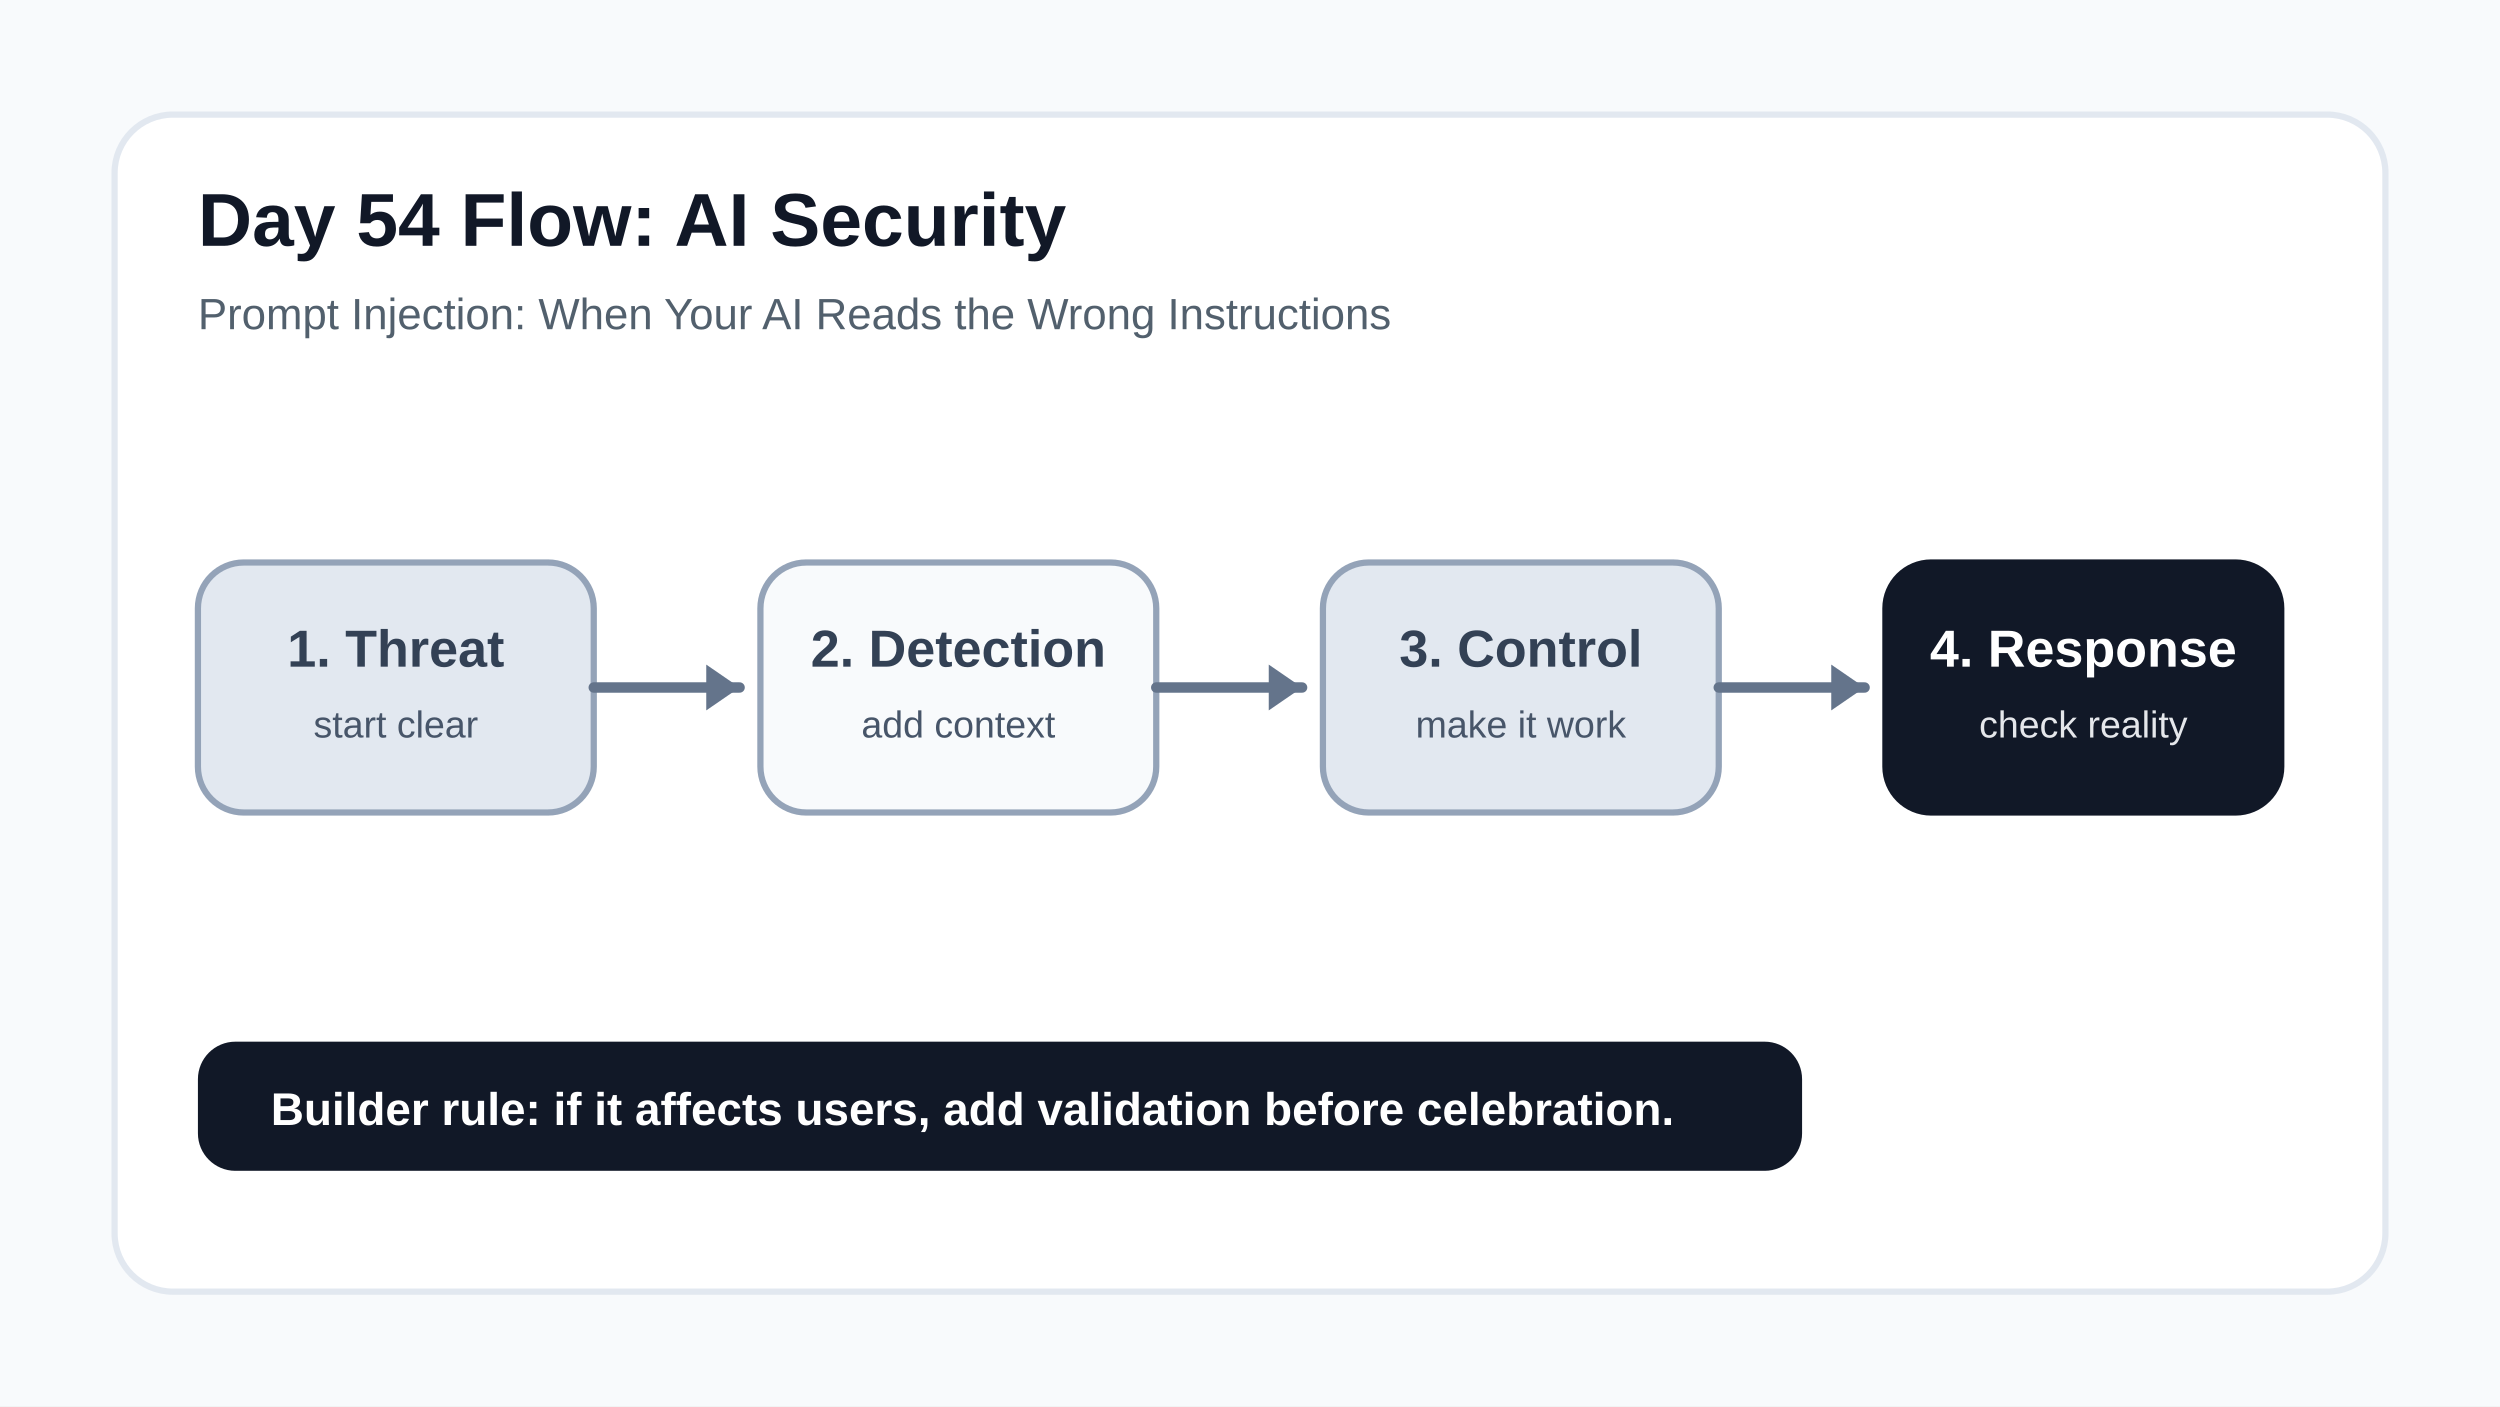
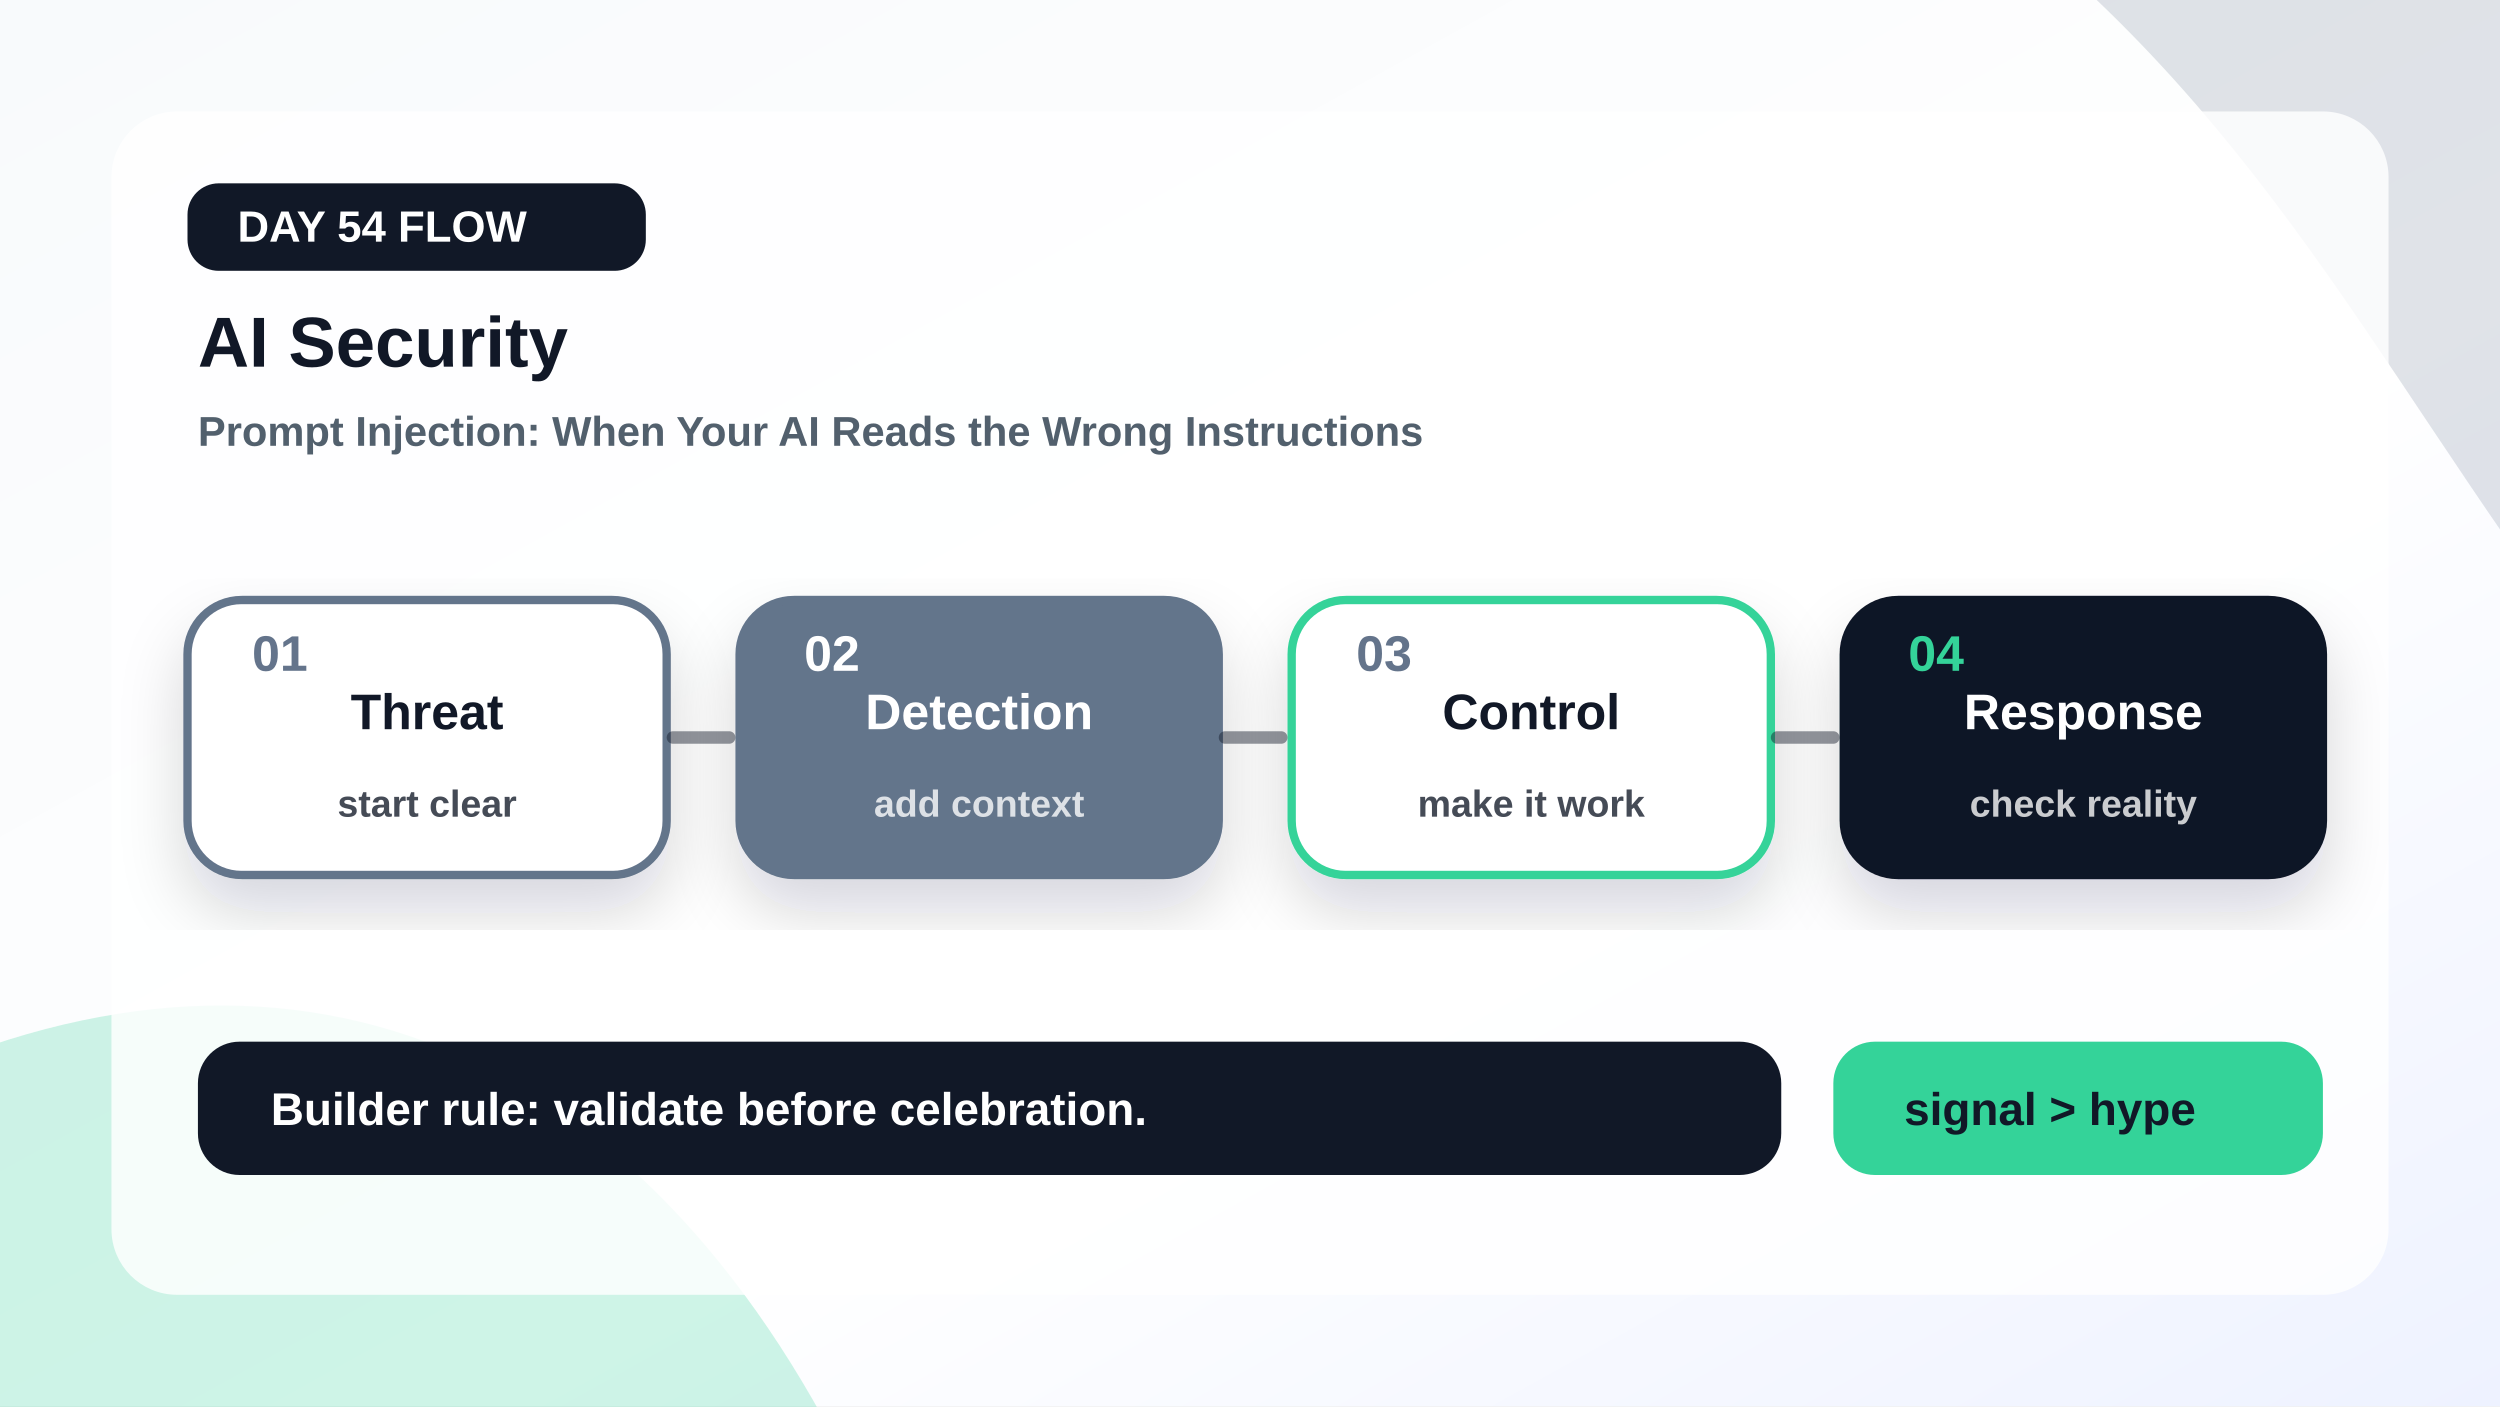
<svg xmlns="http://www.w3.org/2000/svg" width="1200" height="675" viewBox="0 0 1200 675" role="img" aria-labelledby="title desc">
-   <rect width="1200" height="675" fill="#f8fafc" />
-   <rect x="55" y="55" width="1090" height="565" rx="28" fill="#ffffff" stroke="#e2e8f0" stroke-width="3" />
-   <text x="95" y="118" font-family="Arial, sans-serif" font-size="36" font-weight="900" fill="#111827">Day 54 Flow: AI Security</text>
-   <text x="95" y="158" font-family="Arial, sans-serif" font-size="21" fill="#52606d">Prompt Injection: When Your AI Reads the Wrong Instructions</text>
+   <defs>
+     <linearGradient id="bg" x1="0" y1="0" x2="1" y2="1">
+       <stop offset="0" stop-color="#f8fafc" />
+       <stop offset="0.60" stop-color="#ffffff" />
+       <stop offset="1" stop-color="#eef2ff" />
+     </linearGradient>
+     <filter id="shadow" x="-20%" y="-20%" width="140%" height="140%">
+       <feDropShadow dx="0" dy="16" stdDeviation="15" flood-color="#0f172a" flood-opacity="0.16" />
+     </filter>
+   </defs>
+   <rect width="1200" height="675" fill="url(#bg)" />
+   <path d="M920 -70 C1080 40 1135 170 1240 310 L1240 -70 Z" fill="#64748b" opacity="0.20" />
+   <path d="M-50 520 C145 430 315 505 415 720 L-50 720 Z" fill="#34d399" opacity="0.24" />
+   <rect x="55" y="55" width="1090" height="565" rx="30" fill="#ffffff" opacity="0.82" stroke="#ffffff" stroke-width="3" />
+   <rect x="90" y="88" width="220" height="42" rx="15" fill="#111827" />
+   <text x="114" y="116" font-family="Arial, sans-serif" font-size="21" font-weight="900" fill="#ffffff">DAY 54 FLOW</text>
+   <text x="95" y="176" font-family="Arial, sans-serif" font-size="34" font-weight="900" fill="#111827">AI Security</text>
+   <text x="95" y="214" font-family="Arial, sans-serif" font-size="20" font-weight="700" fill="#52606d">Prompt Injection: When Your AI Reads the Wrong Instructions</text>
  <g font-family="Arial, sans-serif">
-     <rect x="95" y="270" width="190" height="120" rx="22" fill="#e2e8f0" stroke="#94a3b8" stroke-width="3" />
-     <text x="190" y="320" text-anchor="middle" font-size="25" font-weight="800" fill="#334155">1. Threat</text>
-     <text x="190" y="354" text-anchor="middle" font-size="18" fill="#475569">start clear</text>
-     <rect x="365" y="270" width="190" height="120" rx="22" fill="#f8fafc" stroke="#94a3b8" stroke-width="3" />
-     <text x="460" y="320" text-anchor="middle" font-size="25" font-weight="800" fill="#334155">2. Detection</text>
-     <text x="460" y="354" text-anchor="middle" font-size="18" fill="#475569">add context</text>
-     <rect x="635" y="270" width="190" height="120" rx="22" fill="#e2e8f0" stroke="#94a3b8" stroke-width="3" />
-     <text x="730" y="320" text-anchor="middle" font-size="25" font-weight="800" fill="#334155">3. Control</text>
-     <text x="730" y="354" text-anchor="middle" font-size="18" fill="#475569">make it work</text>
-     <rect x="905" y="270" width="190" height="120" rx="22" fill="#111827" stroke="#111827" stroke-width="3" />
-     <text x="1000" y="320" text-anchor="middle" font-size="25" font-weight="800" fill="#ffffff">4. Response</text>
-     <text x="1000" y="354" text-anchor="middle" font-size="18" fill="#e5e7eb">check reality</text>
-     <path d="M285 330 H355" stroke="#64748b" stroke-width="5" stroke-linecap="round" />
-     <path d="M355 330 l-16 -11 v22 z" fill="#64748b" />
-     <path d="M555 330 H625" stroke="#64748b" stroke-width="5" stroke-linecap="round" />
-     <path d="M625 330 l-16 -11 v22 z" fill="#64748b" />
-     <path d="M825 330 H895" stroke="#64748b" stroke-width="5" stroke-linecap="round" />
-     <path d="M895 330 l-16 -11 v22 z" fill="#64748b" />
+     <g filter="url(#shadow)">
+       <rect x="90" y="288" width="230" height="132" rx="26" fill="#ffffff" stroke="#64748b" stroke-width="4" />
+     </g>
+     <text x="121" y="322" font-size="24" font-weight="900" fill="#64748b">01</text>
+     <text x="205" y="350" text-anchor="middle" font-size="24" font-weight="900" fill="#111827">Threat</text>
+     <text x="205" y="392" text-anchor="middle" font-size="18" font-weight="700" fill="#111827" opacity="0.78">start clear</text>
+     <g filter="url(#shadow)">
+       <rect x="355" y="288" width="230" height="132" rx="26" fill="#64748b" stroke="#64748b" stroke-width="4" />
+     </g>
+     <text x="386" y="322" font-size="24" font-weight="900" fill="#ffffff">02</text>
+     <text x="470" y="350" text-anchor="middle" font-size="24" font-weight="900" fill="#ffffff">Detection</text>
+     <text x="470" y="392" text-anchor="middle" font-size="18" font-weight="700" fill="#ffffff" opacity="0.78">add context</text>
+     <g filter="url(#shadow)">
+       <rect x="620" y="288" width="230" height="132" rx="26" fill="#ffffff" stroke="#34d399" stroke-width="4" />
+     </g>
+     <text x="651" y="322" font-size="24" font-weight="900" fill="#64748b">03</text>
+     <text x="735" y="350" text-anchor="middle" font-size="24" font-weight="900" fill="#111827">Control</text>
+     <text x="735" y="392" text-anchor="middle" font-size="18" font-weight="700" fill="#111827" opacity="0.78">make it work</text>
+     <g filter="url(#shadow)">
+       <rect x="885" y="288" width="230" height="132" rx="26" fill="#111827" stroke="#111827" stroke-width="4" />
+     </g>
+     <text x="916" y="322" font-size="24" font-weight="900" fill="#34d399">04</text>
+     <text x="1000" y="350" text-anchor="middle" font-size="24" font-weight="900" fill="#ffffff">Response</text>
+     <text x="1000" y="392" text-anchor="middle" font-size="18" font-weight="700" fill="#ffffff" opacity="0.78">check reality</text>
+     <path d="M323 354 H350" stroke="#111827" stroke-width="6" stroke-linecap="round" opacity="0.45" />
+     <path d="M588 354 H615" stroke="#111827" stroke-width="6" stroke-linecap="round" opacity="0.45" />
+     <path d="M853 354 H880" stroke="#111827" stroke-width="6" stroke-linecap="round" opacity="0.45" />
  </g>
-   <rect x="95" y="500" width="770" height="62" rx="18" fill="#111827" />
-   <text x="130" y="540" font-family="Arial, sans-serif" font-size="22" font-weight="700" fill="#ffffff">Builder rule: if it affects users, add validation before celebration.</text>
+   <rect x="95" y="500" width="760" height="64" rx="20" fill="#111827" />
+   <text x="130" y="540" font-family="Arial, sans-serif" font-size="22" font-weight="900" fill="#ffffff">Builder rule: validate before celebration.</text>
+   <rect x="880" y="500" width="235" height="64" rx="20" fill="#34d399" />
+   <text x="914" y="540" font-family="Arial, sans-serif" font-size="22" font-weight="900" fill="#111827">signal &gt; hype</text>
</svg>
